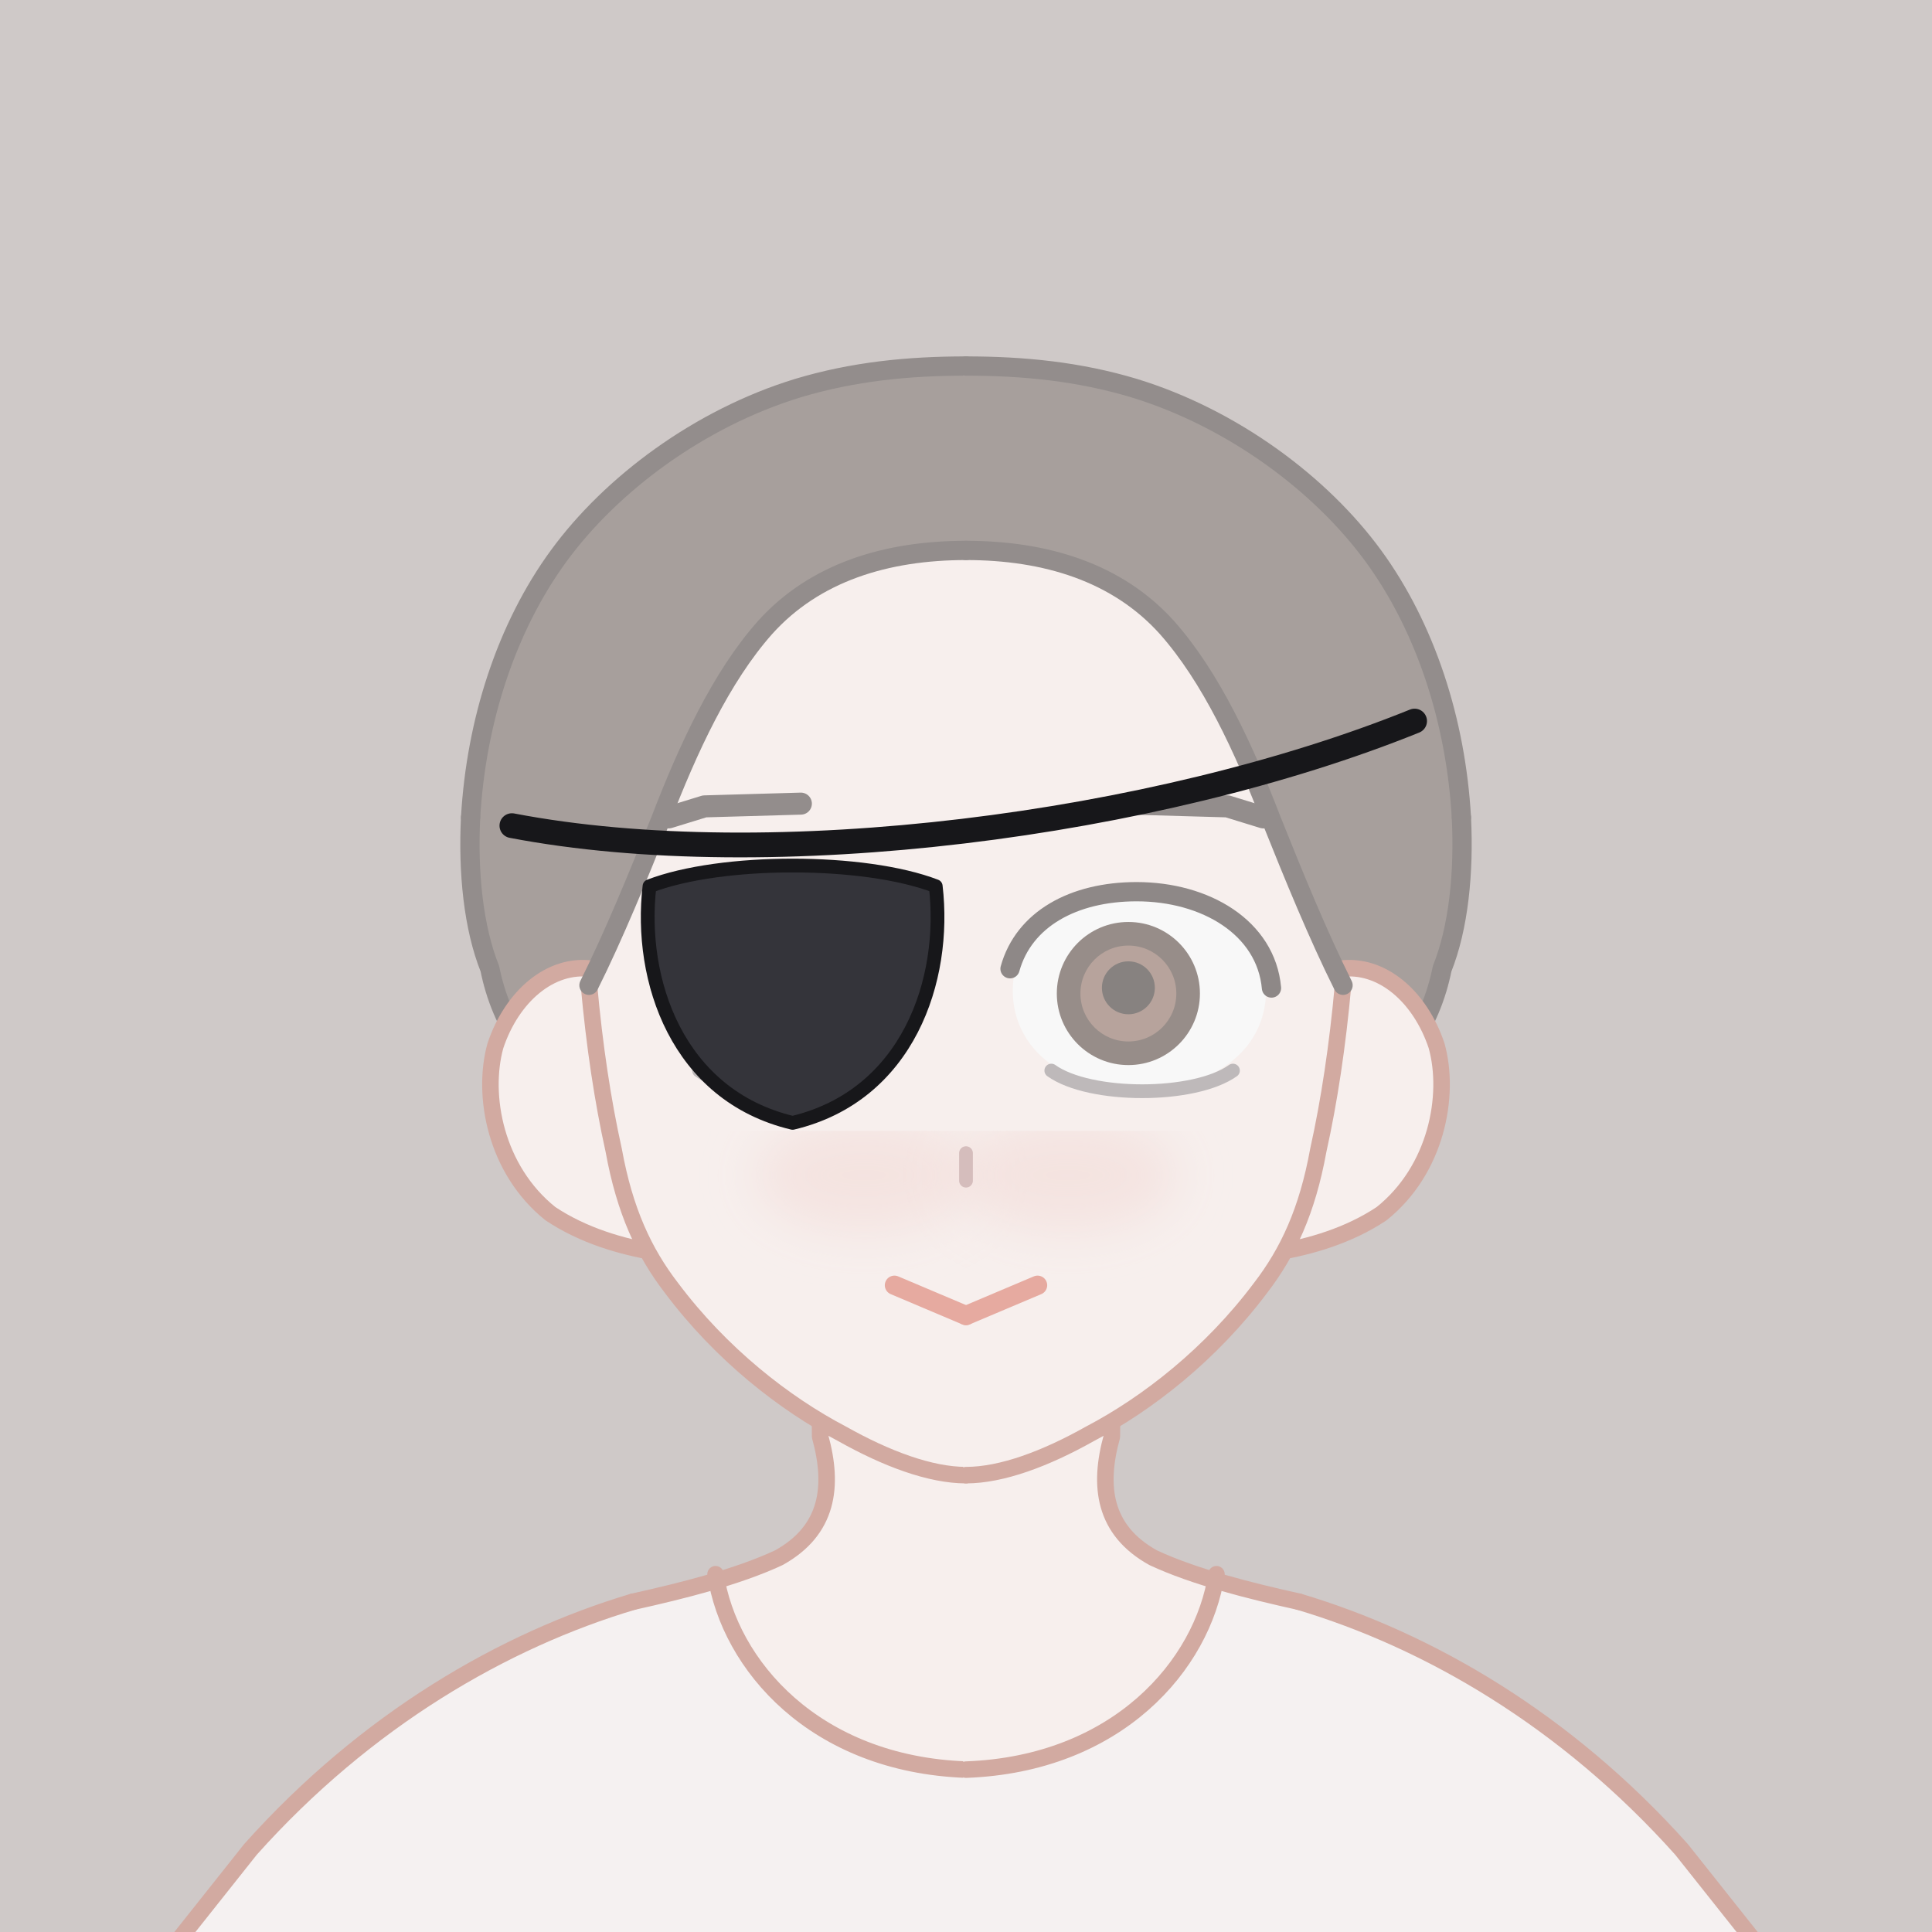
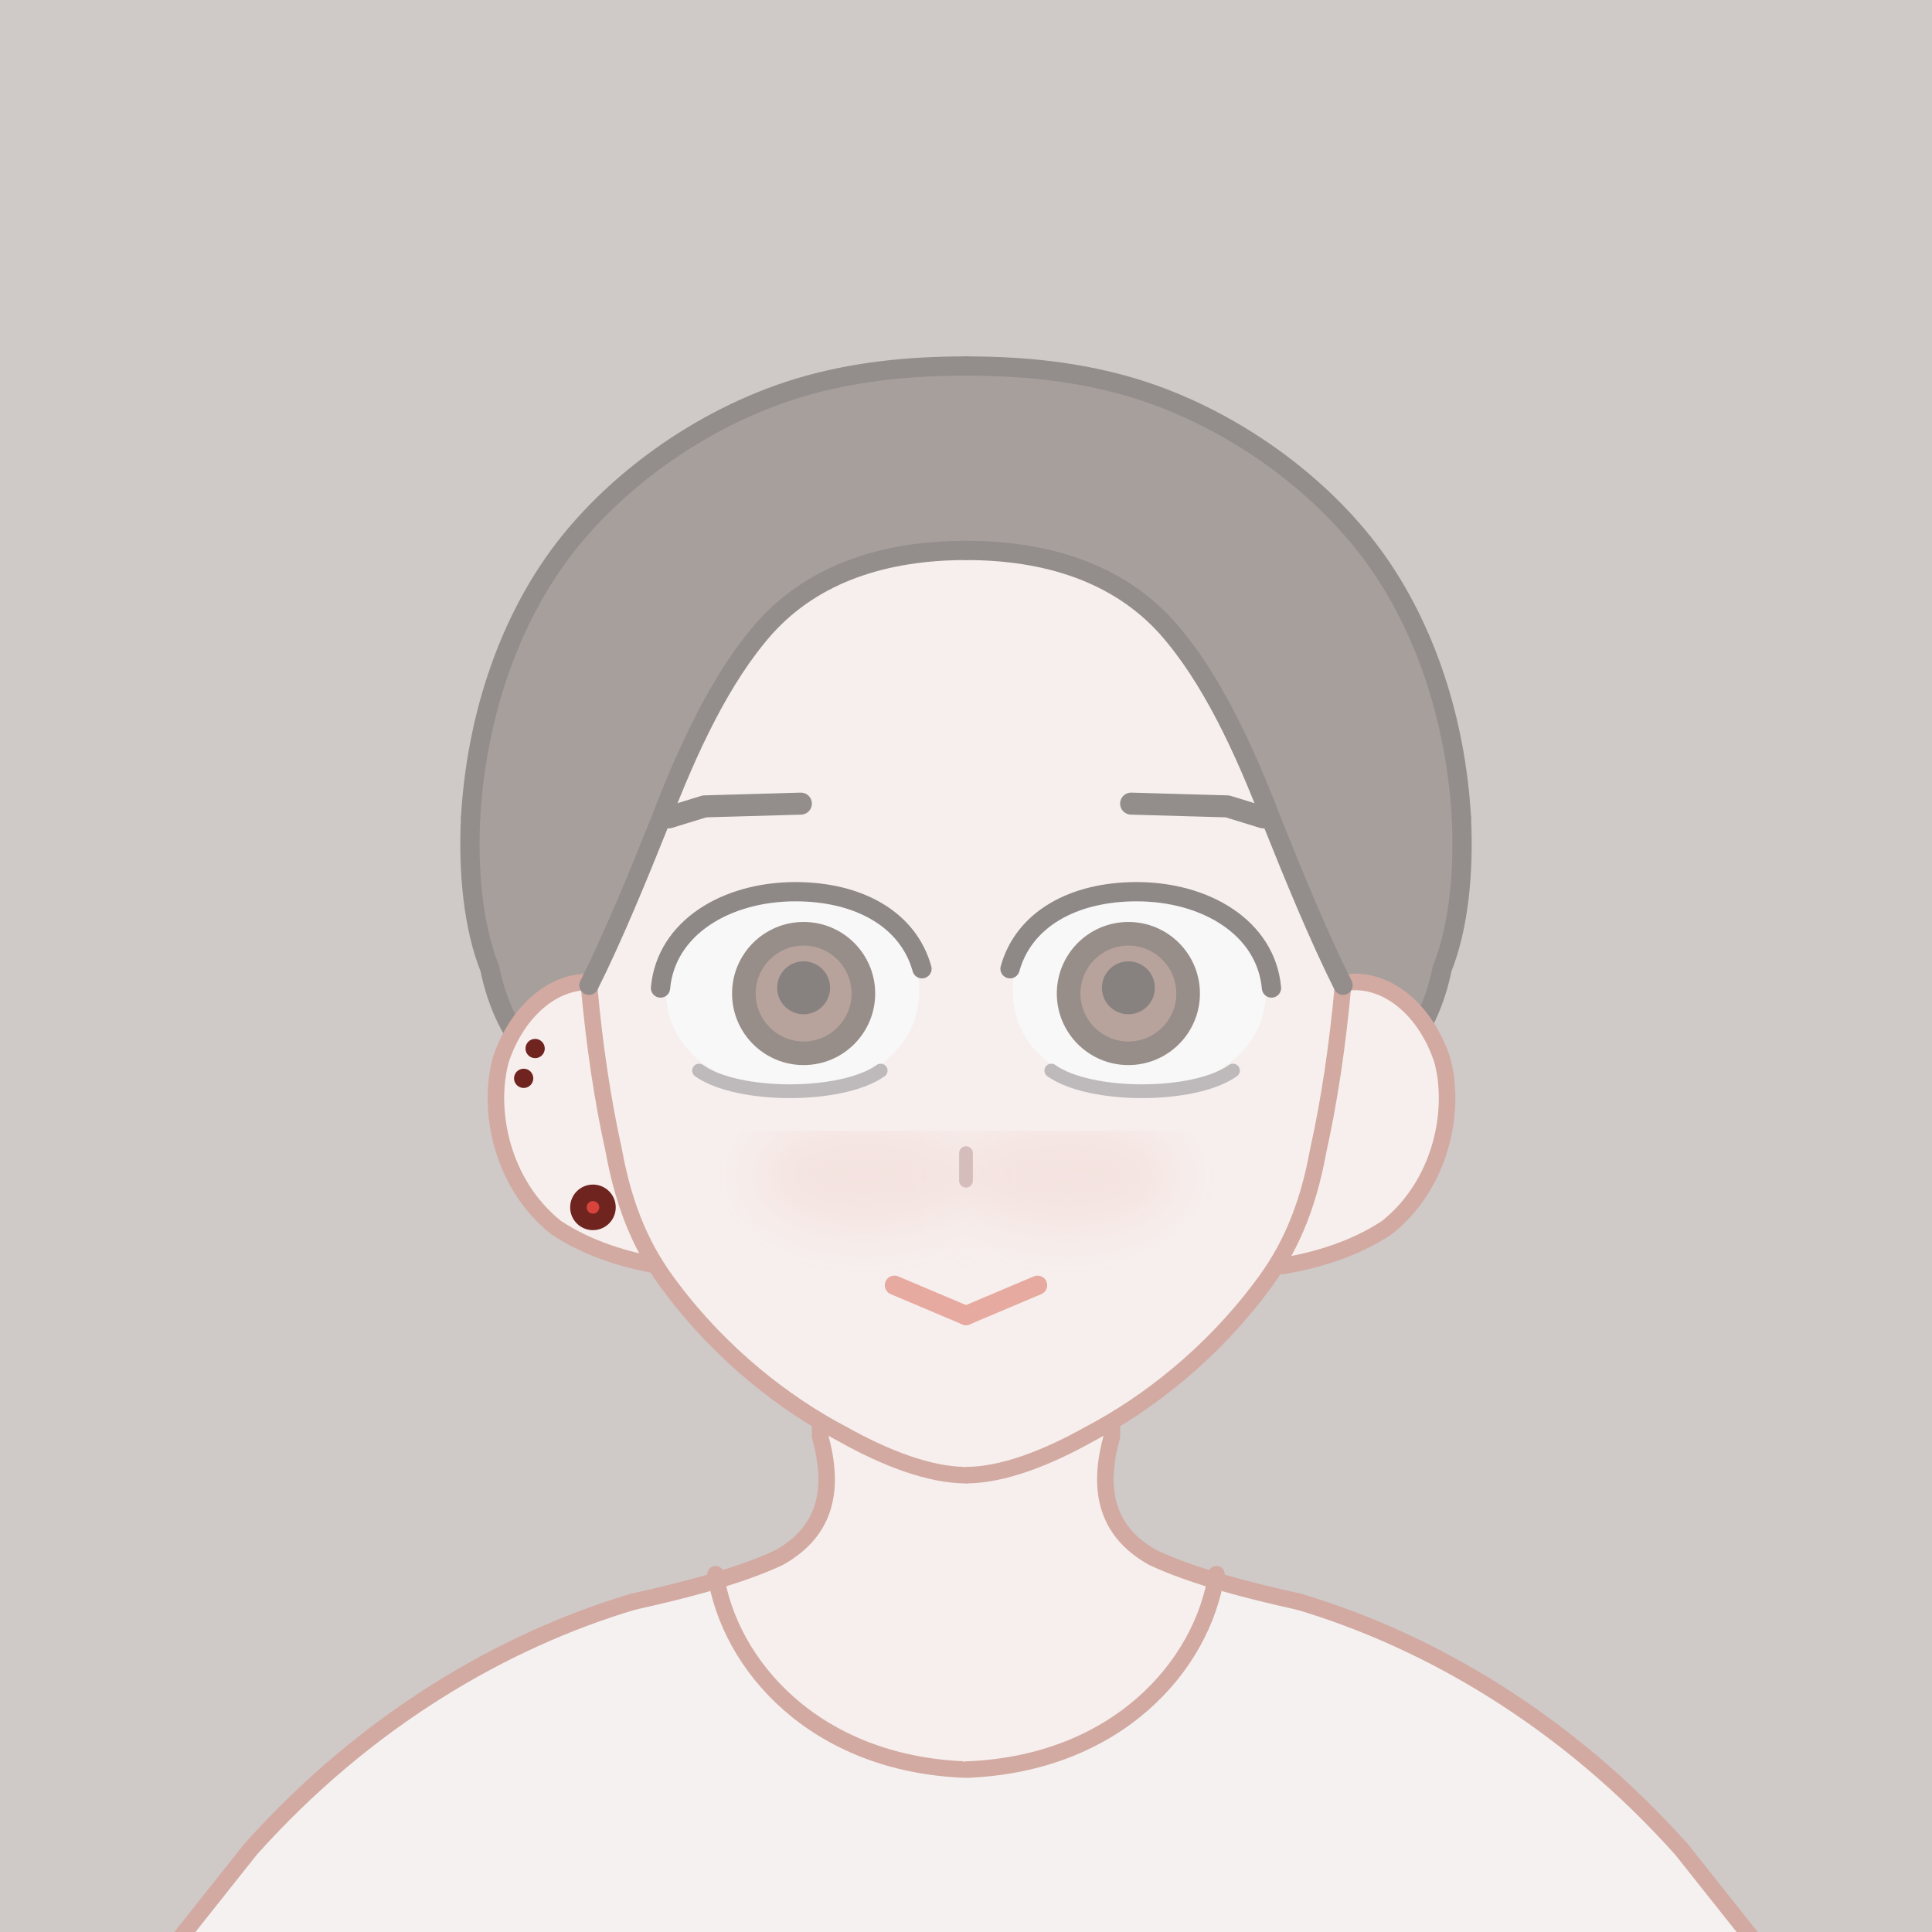
<svg xmlns="http://www.w3.org/2000/svg" width="702" height="702" viewBox="0 0 702 702">
  <defs>
-     <clipPath id="clip-path-5">
+     <clipPath id="clip-path-1">
      <path d="M242 410.88 L386 410.88 L386 514.17 L242 514.17 Z" />
    </clipPath>
    <filter id="filter-1" filterUnits="userSpaceOnUse" x="245" y="377" width="138" height="100" color-interpolation-filters="sRGB">
      <feGaussianBlur in="SourceGraphic" stdDeviation="9" color-interpolation-filters="linearRGB" />
    </filter>
-     <clipPath id="clip-path-6">
+     <clipPath id="clip-path-2">
      <path d="M460 410.88 L316 410.88 L316 514.17 L460 514.17 Z" />
    </clipPath>
    <filter id="filter-2" filterUnits="userSpaceOnUse" x="319" y="377" width="138" height="100" color-interpolation-filters="sRGB">
      <feGaussianBlur in="SourceGraphic" stdDeviation="9" color-interpolation-filters="linearRGB" />
    </filter>
-     <clipPath id="clip-path-7">
+     <clipPath id="clip-path-3">
      <path d="M242 370.99 C242 340.93 262 326 288 326 C314 326 334 340.93 334 370.99 C334 401.05 314 420.17 288 420.17 C262 420.17 242 401.05 242 370.99 Z" />
    </clipPath>
-     <clipPath id="clip-path-8">
+     <clipPath id="clip-path-4">
      <path d="M460 370.99 C460 340.93 440 326 414 326 C388 326 368 340.93 368 370.99 C368 401.05 388 420.17 414 420.17 C440 420.17 460 401.05 460 370.99 Z" />
    </clipPath>
  </defs>
  <g id="_ref">
    <g opacity="0.5">
      <rect x="0" y="0" width="702" height="702" fill="#ada19f" />
      <g data-layer="body">
        <g>
          <path d="M260 573 L230 582 C183 596 133 625 91 672 L60 712 L352 712 L352 643 C296 641 265 605 260 573 Z" fill="#f9f2f1" />
          <path d="M296 490 L298 522 C303 540 301 556 283 566 L260 573 C265 605 296 641 352 643 L352 490 Z" fill="#fdeeea" />
          <path d="M230 582 C183 596 133 625 91 672 L64 706" fill="none" stroke="#b46352" stroke-width="6" stroke-linecap="round" stroke-linejoin="round" />
          <path d="M296 500 C298 510 298 516 298 522 C303 540 301 556 283 566 C268 573 248 578 230 582" fill="none" stroke="#b46352" stroke-width="6" stroke-linecap="round" stroke-linejoin="round" />
          <path d="M260 572 C265 605 296 641 351 643" fill="none" stroke="#b46352" stroke-width="6" stroke-linecap="round" stroke-linejoin="round" />
        </g>
        <g>
          <path d="M442 573 L472 582 C519 596 569 625 611 672 L642 712 L350 712 L350 643 C406 641 437 605 442 573 Z" fill="#f9f2f1" />
          <path d="M406 490 L404 522 C399 540 401 556 419 566 L442 573 C437 605 406 641 350 643 L350 490 Z" fill="#fdeeea" />
          <path d="M472 582 C519 596 569 625 611 672 L638 706" fill="none" stroke="#b46352" stroke-width="6" stroke-linecap="round" stroke-linejoin="round" />
          <path d="M406 500 C404 510 404 516 404 522 C399 540 401 556 419 566 C434 573 454 578 472 582" fill="none" stroke="#b46352" stroke-width="6" stroke-linecap="round" stroke-linejoin="round" />
          <path d="M442 572 C437 605 406 641 351 643" fill="none" stroke="#b46352" stroke-width="6" stroke-linecap="round" stroke-linejoin="round" />
        </g>
      </g>
      <g data-layer="hairBase">
        <g>
          <path d="M352 133 L351 133 C330 133 310 135 290 141 C254 152 222 176 203 202 C184 228 173 262 171 297 C170 317 172 337 178 352 C180 362 184 372 190 380 L198 386 L352 386 Z" fill="#5d4e48" />
          <path d="M351 133 C330 133 310 135 290 141 C254 152 222 176 203 202 C184 228 173 262 171 297" fill="none" stroke="#352a27" stroke-width="7" stroke-linecap="round" stroke-linejoin="round" />
          <path d="M171 297 C170 317 172 337 178 352 C180 362 184 372 190 380" fill="none" stroke="#352a27" stroke-width="7" stroke-linecap="round" stroke-linejoin="round" />
        </g>
        <g>
          <path d="M350 133 L351 133 C372 133 392 135 412 141 C448 152 480 176 499 202 C518 228 529 262 531 297 C532 317 530 337 524 352 C522 362 518 372 512 380 L504 386 L350 386 Z" fill="#5d4e48" />
          <path d="M351 133 C372 133 392 135 412 141 C448 152 480 176 499 202 C518 228 529 262 531 297" fill="none" stroke="#352a27" stroke-width="7" stroke-linecap="round" stroke-linejoin="round" />
          <path d="M531 297 C532 317 530 337 524 352 C522 362 518 372 512 380" fill="none" stroke="#352a27" stroke-width="7" stroke-linecap="round" stroke-linejoin="round" />
        </g>
      </g>
      <g data-layer="ear">
        <g>
-           <path d="M215 352 C200 350 186 362 180 380 C175 398 180 425 200 441 C212 449 226 453 238 455 L225 380 Z" fill="#fdeeea" />
-           <path d="M215 352 C200 350 186 362 180 380 C175 398 180 425 200 441 C212 449 226 453 238 455" fill="none" stroke="#b46352" stroke-width="6" stroke-linecap="round" stroke-linejoin="round" />
+           <path d="M217 357 C202 355 188 367 182 385 C177 403 182 430 202 446 C214 454 228 458 240 460 L227 385 Z" fill="#fdeeea" />
+           <path d="M217 357 C202 355 188 367 182 385 C177 403 182 430 202 446 C214 454 228 458 240 460" fill="none" stroke="#b46352" stroke-width="6" stroke-linecap="round" stroke-linejoin="round" />
        </g>
        <g>
-           <path d="M487 352 C502 350 516 362 522 380 C527 398 522 425 502 441 C490 449 476 453 464 455 L477 380 Z" fill="#fdeeea" />
-           <path d="M487 352 C502 350 516 362 522 380 C527 398 522 425 502 441 C490 449 476 453 464 455" fill="none" stroke="#b46352" stroke-width="6" stroke-linecap="round" stroke-linejoin="round" />
+           <path d="M489 357 C504 355 518 367 524 385 C529 403 524 430 504 446 C492 454 478 458 466 460 L479 385 Z" fill="#fdeeea" />
+           <path d="M489 357 C504 355 518 367 524 385 C529 403 524 430 504 446 C492 454 478 458 466 460" fill="none" stroke="#b46352" stroke-width="6" stroke-linecap="round" stroke-linejoin="round" />
        </g>
      </g>
      <g data-layer="face">
        <g>
          <path d="M352 200 L351 200 C322 200 296 208 278 228 C262 246 250 272 240 298 C232 318 223 340 214 358 C216 380 219 400 223 418 C227 440 234 455 244 468 C262 492 285 510 306 521 C322 530 338 536 351 536 L352 536 Z" fill="#fdeeea" />
          <path d="M214 358 C216 380 219 400 223 418 C227 440 234 455 244 468 C262 492 285 510 306 521 C322 530 338 536 351 536" fill="none" stroke="#b46352" stroke-width="6" stroke-linecap="round" stroke-linejoin="round" />
        </g>
        <g>
          <path d="M350 200 L351 200 C380 200 406 208 424 228 C440 246 452 272 462 298 C470 318 479 340 488 358 C486 380 483 400 479 418 C475 440 468 455 458 468 C440 492 417 510 396 521 C380 530 364 536 351 536 L350 536 Z" fill="#fdeeea" />
          <path d="M488 358 C486 380 483 400 479 418 C475 440 468 455 458 468 C440 492 417 510 396 521 C380 530 364 536 351 536" fill="none" stroke="#b46352" stroke-width="6" stroke-linecap="round" stroke-linejoin="round" />
        </g>
      </g>
      <g data-layer="makeup">
-         <g clip-path="url(#clip-path-5)">
+         <g clip-path="url(#clip-path-1)">
          <g filter="url(#filter-1)">
            <ellipse cx="314" cy="427" rx="40" ry="21" fill="#f3bfb8" opacity="0.5" />
          </g>
        </g>
-         <g clip-path="url(#clip-path-6)">
+         <g clip-path="url(#clip-path-2)">
          <g filter="url(#filter-2)">
            <ellipse cx="388" cy="427" rx="40" ry="21" fill="#f3bfb8" opacity="0.5" />
          </g>
        </g>
      </g>
      <g data-layer="mouth">
        <line x1="325" y1="467" x2="351" y2="478" fill="none" stroke="#dc6450" stroke-width="7" stroke-linecap="round" stroke-linejoin="round" />
        <line x1="377" y1="467" x2="351" y2="478" fill="none" stroke="#dc6450" stroke-width="7" stroke-linecap="round" stroke-linejoin="round" />
        <line x1="351" y1="419" x2="351" y2="429" fill="none" stroke="#b98a88" stroke-width="5" stroke-linecap="round" />
      </g>
      <g data-layer="eye">
        <path d="M242 360 C242 338 262 326 288 326 C314 326 334 338 334 360 C334 382 314 396 288 396 C262 396 242 382 242 360 Z" fill="#ffffff" />
-         <g clip-path="url(#clip-path-7)">
+         <g clip-path="url(#clip-path-3)">
          <g>
            <circle cx="292" cy="361" r="26" fill="#3e2a22" />
            <circle cx="292" cy="361" r="17.42" fill="#7e5647" />
            <circle cx="292" cy="358.92" r="9.62" fill="#1e1410" />
          </g>
        </g>
        <g>
          <path d="M254 389 C268 399 306 399 320 389" fill="none" stroke="#8b8284" stroke-width="5" stroke-linecap="round" />
          <path d="M240 359 C242 337 264 324 289 324 C312 324 330 334 335 352" fill="none" stroke="#2b201d" stroke-width="7" stroke-linecap="round" stroke-linejoin="round" />
        </g>
        <g>
          <path d="M460 360 C460 338 440 326 414 326 C388 326 368 338 368 360 C368 382 388 396 414 396 C440 396 460 382 460 360 Z" fill="#ffffff" />
-           <g clip-path="url(#clip-path-8)">
+           <g clip-path="url(#clip-path-4)">
            <g>
              <circle cx="410" cy="361" r="26" fill="#3e2a22" />
              <circle cx="410" cy="361" r="17.42" fill="#7e5647" />
              <circle cx="410" cy="358.92" r="9.62" fill="#1e1410" />
            </g>
          </g>
          <g>
            <path d="M448 389 C434 399 396 399 382 389" fill="none" stroke="#8b8284" stroke-width="5" stroke-linecap="round" />
            <path d="M462 359 C460 337 438 324 413 324 C390 324 372 334 367 352" fill="none" stroke="#2b201d" stroke-width="7" stroke-linecap="round" stroke-linejoin="round" />
          </g>
        </g>
      </g>
      <g data-layer="hairLine">
        <path d="M351 200 C322 200 296 208 278 228 C262 246 250 272 240 298 C232 318 223 340 214 358" fill="none" stroke="#352a27" stroke-width="7" stroke-linecap="round" stroke-linejoin="round" />
        <path d="M351 200 C380 200 406 208 424 228 C440 246 452 272 462 298 C470 318 479 340 488 358" fill="none" stroke="#352a27" stroke-width="7" stroke-linecap="round" stroke-linejoin="round" />
      </g>
      <g data-layer="brow">
        <polyline points="243,297 256,293 291,292" fill="none" stroke="#352a27" stroke-width="8" stroke-linecap="round" stroke-linejoin="round" />
        <polyline points="459,297 446,293 411,292" fill="none" stroke="#352a27" stroke-width="8" stroke-linecap="round" stroke-linejoin="round" />
      </g>
    </g>
  </g>
-   <g id="full">
-     <path d="M186 300 C280 318 420 300 514 262" fill="none" stroke="#17171a" stroke-width="9" stroke-linecap="round" />
-     <path d="M236 322 C262 312 314 312 340 322 C344 356 330 398 288 408 C246 398 232 356 236 322 Z" fill="#34343a" stroke="#17171a" stroke-width="5" stroke-linejoin="round" />
+   <g id="half">
+     <circle cx="215.448" cy="438.698" r="5.281" fill="#d8433b" stroke="#6f2420" stroke-width="6" stroke-linecap="round" stroke-linejoin="round" />
+     <circle cx="194.443" cy="380.984" r="3.5" fill="#6f2420" />
+     <circle cx="190.276" cy="391.817" r="3.5" fill="#6f2420" />
  </g>
</svg>
